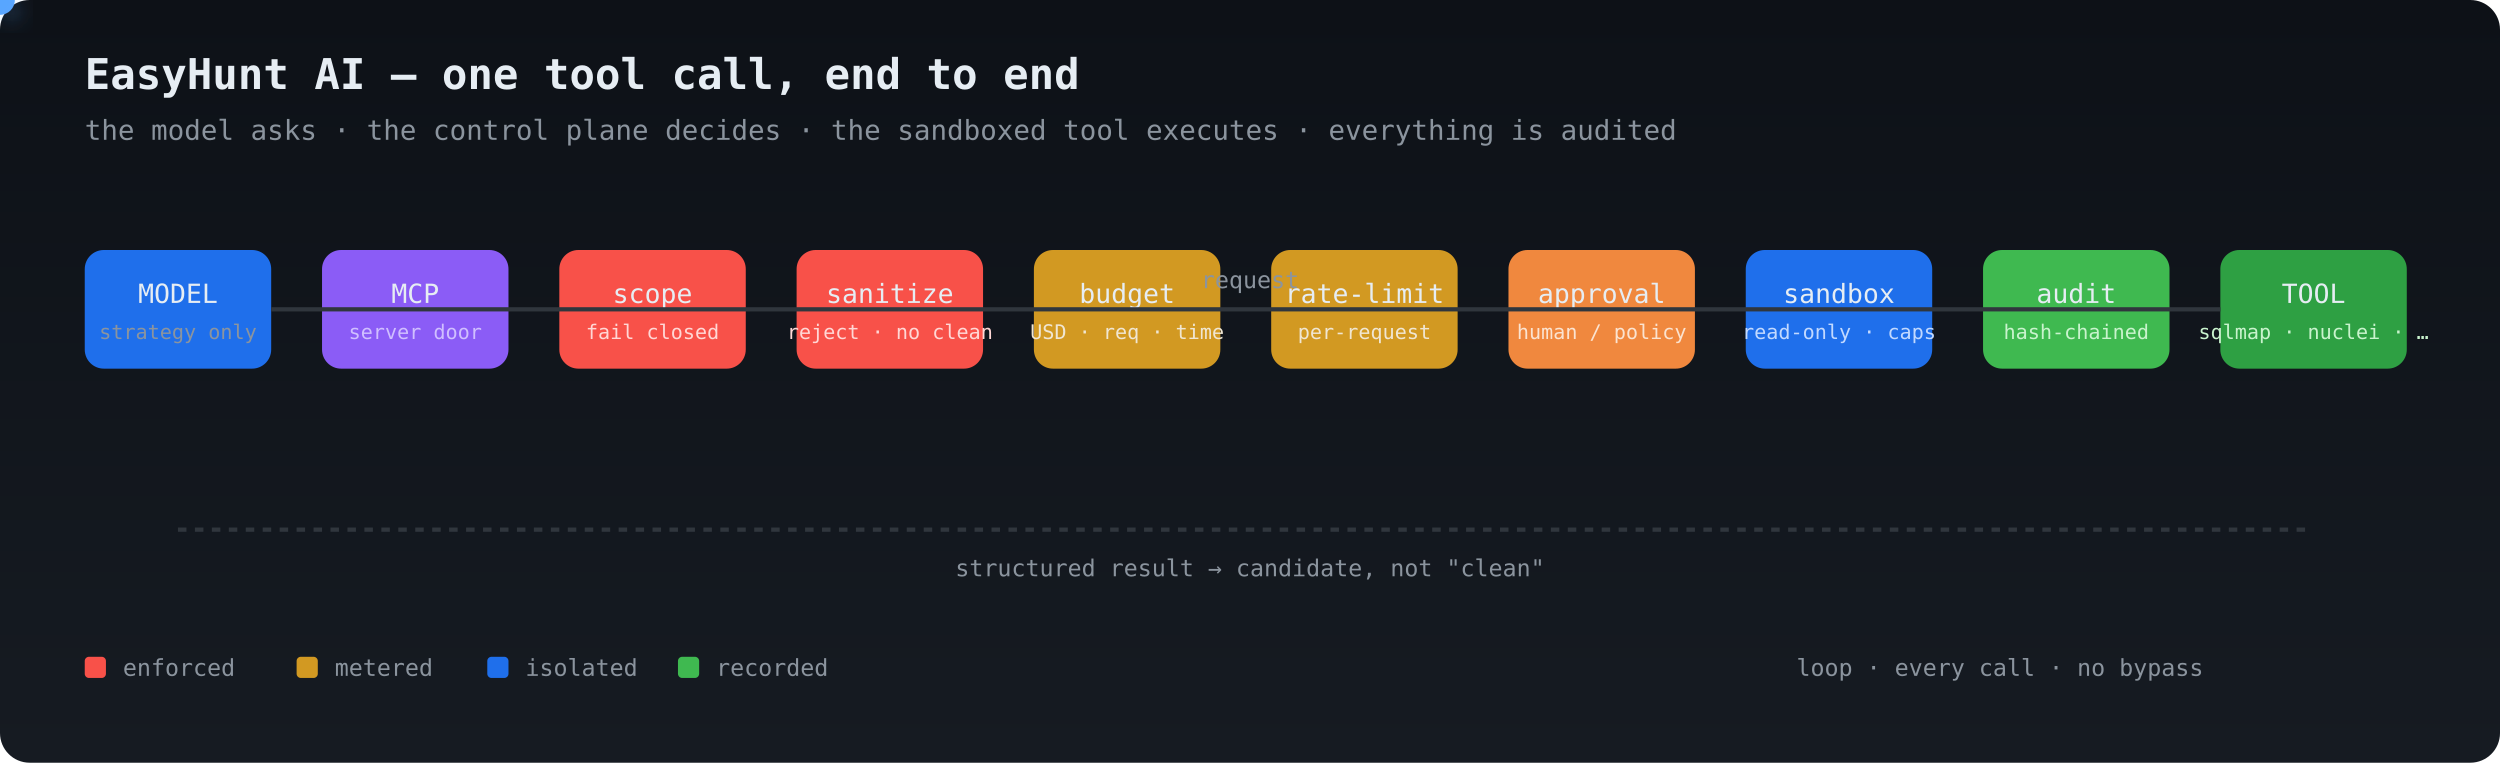
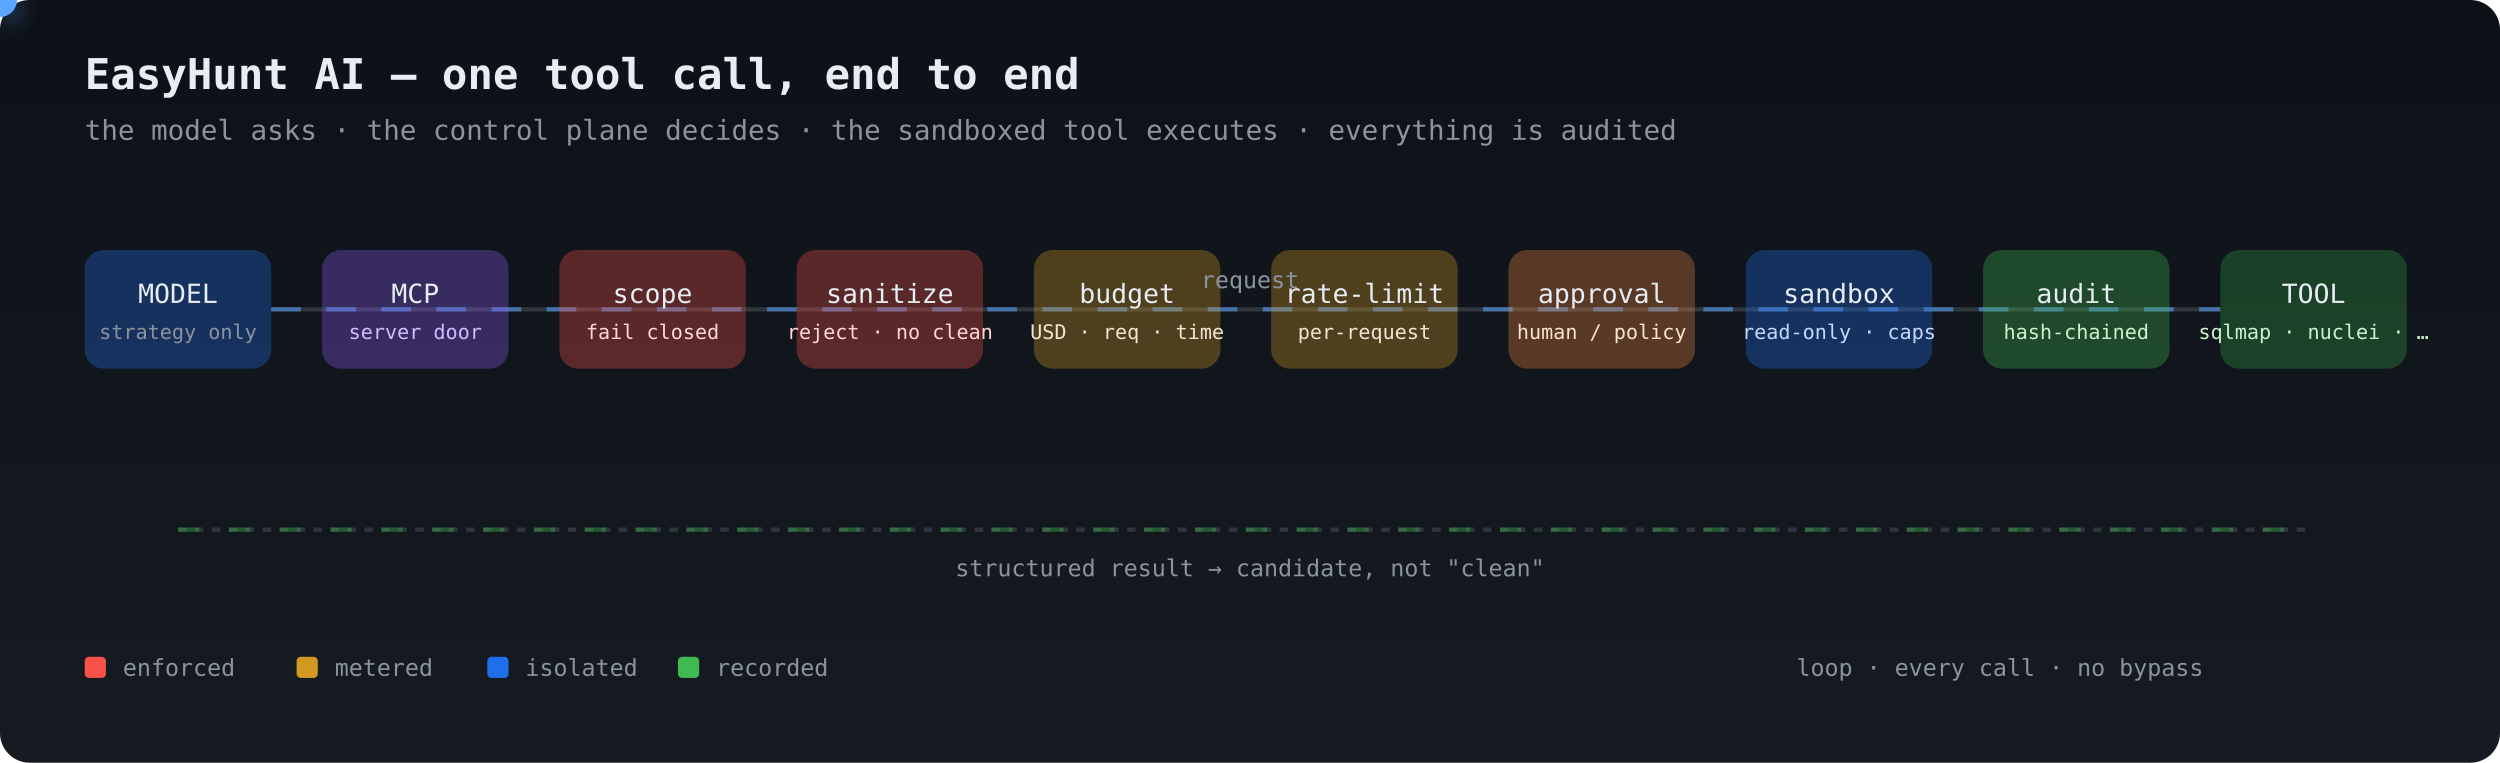
<svg xmlns="http://www.w3.org/2000/svg" width="1180" height="360" viewBox="0 0 1180 360" font-family="ui-monospace,SFMono-Regular,Menlo,Consolas,monospace" role="img" aria-labelledby="title">
  <defs>
    <linearGradient id="bg" x1="0" y1="0" x2="0" y2="1">
      <stop offset="0" stop-color="#0d1117" />
      <stop offset="1" stop-color="#161b22" />
-     </linearGradient>
-     <linearGradient id="ctrl" x1="0" y1="0" x2="1" y2="0">
-       <stop offset="0" stop-color="#f85149" />
-       <stop offset="0.5" stop-color="#d29922" />
-       <stop offset="1" stop-color="#3fb950" />
    </linearGradient>
    <filter id="glow" x="-60%" y="-60%" width="220%" height="220%">
      <feGaussianBlur stdDeviation="6" result="blur" />
      <feMerge>
        <feMergeNode in="blur" />
        <feMergeNode in="SourceGraphic" />
      </feMerge>
    </filter>
  </defs>
  <rect width="1180" height="360" rx="14" fill="url(#bg)" />
  <text x="40" y="42" fill="#e6edf3" font-size="20" font-weight="bold">EasyHunt AI — one tool call, end to end</text>
  <text x="40" y="66" fill="#8b949e" font-size="13">the model asks · the control plane decides · the sandboxed tool executes · everything is audited</text>
+   <line x1="128" y1="146" x2="1048" y2="146" stroke="#30363d" stroke-width="2" />
+   <line x1="128" y1="146" x2="1048" y2="146" stroke="#58a6ff" stroke-width="2" stroke-opacity="0.55" stroke-dasharray="14 12">
+     <animate attributeName="stroke-dashoffset" from="26" to="0" dur="0.7s" repeatCount="indefinite" />
+   </line>
+   <line x1="84" y1="250" x2="1092" y2="250" stroke="#30363d" stroke-width="2" stroke-dasharray="4 4" />
+   <line x1="84" y1="250" x2="1092" y2="250" stroke="#3fb950" stroke-width="2" stroke-opacity="0.4" stroke-dasharray="10 14">
+     <animate attributeName="stroke-dashoffset" from="0" to="24" dur="0.9s" repeatCount="indefinite" />
+   </line>
  <g font-size="12.5" text-anchor="middle" fill="#e6edf3">
-     <rect x="40" y="118" width="88" height="56" rx="9" fill="#1f6feb">
-       <animate attributeName="opacity" values="0.85;1;0.85" dur="14s" begin="0s" repeatCount="indefinite" />
+     <rect x="40" y="118" width="88" height="56" rx="9" fill="#1f6feb" opacity="0.32" stroke="#58a6ff" stroke-width="2" stroke-opacity="0">
+       <animate attributeName="opacity" values="0.32;1;1;0.32;0.32" keyTimes="0;0.04;0.11;0.18;1" dur="7s" begin="0s" repeatCount="indefinite" />
+       <animate attributeName="stroke-opacity" values="0;1;0;0" keyTimes="0;0.05;0.16;1" dur="7s" begin="0s" repeatCount="indefinite" />
    </rect>
    <text x="84" y="143">MODEL</text>
    <text x="84" y="160" font-size="9.5" fill="#8b949e">strategy only</text>
-     <rect x="152" y="118" width="88" height="56" rx="9" fill="#8b5cf6">
-       <animate attributeName="opacity" values="0.85;1;0.85" dur="14s" begin="1.4s" repeatCount="indefinite" />
+     <rect x="152" y="118" width="88" height="56" rx="9" fill="#8b5cf6" opacity="0.32" stroke="#c9a6ff" stroke-width="2" stroke-opacity="0">
+       <animate attributeName="opacity" values="0.32;1;1;0.32;0.32" keyTimes="0;0.04;0.11;0.18;1" dur="7s" begin="0.32s" repeatCount="indefinite" />
+       <animate attributeName="stroke-opacity" values="0;1;0;0" keyTimes="0;0.05;0.16;1" dur="7s" begin="0.32s" repeatCount="indefinite" />
    </rect>
    <text x="196" y="143">MCP</text>
    <text x="196" y="160" font-size="9.5" fill="#d0bfff">server door</text>
-     <rect x="264" y="118" width="88" height="56" rx="9" fill="#f85149">
-       <animate attributeName="opacity" values="0.85;1;0.85" dur="14s" begin="2.8s" repeatCount="indefinite" />
+     <rect x="264" y="118" width="88" height="56" rx="9" fill="#f85149" opacity="0.32" stroke="#ff9d97" stroke-width="2" stroke-opacity="0">
+       <animate attributeName="opacity" values="0.32;1;1;0.32;0.32" keyTimes="0;0.04;0.11;0.18;1" dur="7s" begin="0.64s" repeatCount="indefinite" />
+       <animate attributeName="stroke-opacity" values="0;1;0;0" keyTimes="0;0.05;0.16;1" dur="7s" begin="0.64s" repeatCount="indefinite" />
    </rect>
    <text x="308" y="143">scope</text>
    <text x="308" y="160" font-size="9.5" fill="#ffd7d5">fail closed</text>
-     <rect x="376" y="118" width="88" height="56" rx="9" fill="#f85149">
-       <animate attributeName="opacity" values="0.85;1;0.85" dur="14s" begin="4.2s" repeatCount="indefinite" />
+     <rect x="376" y="118" width="88" height="56" rx="9" fill="#f85149" opacity="0.32" stroke="#ff9d97" stroke-width="2" stroke-opacity="0">
+       <animate attributeName="opacity" values="0.32;1;1;0.32;0.32" keyTimes="0;0.04;0.11;0.18;1" dur="7s" begin="0.96s" repeatCount="indefinite" />
+       <animate attributeName="stroke-opacity" values="0;1;0;0" keyTimes="0;0.05;0.16;1" dur="7s" begin="0.96s" repeatCount="indefinite" />
    </rect>
    <text x="420" y="143">sanitize</text>
    <text x="420" y="160" font-size="9.5" fill="#ffd7d5">reject · no clean</text>
-     <rect x="488" y="118" width="88" height="56" rx="9" fill="#d29922">
-       <animate attributeName="opacity" values="0.85;1;0.85" dur="14s" begin="5.6s" repeatCount="indefinite" />
+     <rect x="488" y="118" width="88" height="56" rx="9" fill="#d29922" opacity="0.32" stroke="#e3b341" stroke-width="2" stroke-opacity="0">
+       <animate attributeName="opacity" values="0.32;1;1;0.32;0.32" keyTimes="0;0.04;0.11;0.18;1" dur="7s" begin="1.28s" repeatCount="indefinite" />
+       <animate attributeName="stroke-opacity" values="0;1;0;0" keyTimes="0;0.05;0.16;1" dur="7s" begin="1.28s" repeatCount="indefinite" />
    </rect>
    <text x="532" y="143">budget</text>
    <text x="532" y="160" font-size="9.5" fill="#f0e6d2">USD · req · time</text>
-     <rect x="600" y="118" width="88" height="56" rx="9" fill="#d29922">
-       <animate attributeName="opacity" values="0.85;1;0.85" dur="14s" begin="7s" repeatCount="indefinite" />
+     <rect x="600" y="118" width="88" height="56" rx="9" fill="#d29922" opacity="0.32" stroke="#e3b341" stroke-width="2" stroke-opacity="0">
+       <animate attributeName="opacity" values="0.32;1;1;0.32;0.32" keyTimes="0;0.04;0.11;0.18;1" dur="7s" begin="1.6s" repeatCount="indefinite" />
+       <animate attributeName="stroke-opacity" values="0;1;0;0" keyTimes="0;0.05;0.16;1" dur="7s" begin="1.6s" repeatCount="indefinite" />
    </rect>
    <text x="644" y="143">rate-limit</text>
    <text x="644" y="160" font-size="9.5" fill="#f0e6d2">per-request</text>
-     <rect x="712" y="118" width="88" height="56" rx="9" fill="#f0883e">
-       <animate attributeName="opacity" values="0.85;1;0.85" dur="14s" begin="8.4s" repeatCount="indefinite" />
+     <rect x="712" y="118" width="88" height="56" rx="9" fill="#f0883e" opacity="0.32" stroke="#ffb77c" stroke-width="2" stroke-opacity="0">
+       <animate attributeName="opacity" values="0.32;1;1;0.32;0.32" keyTimes="0;0.04;0.11;0.18;1" dur="7s" begin="1.92s" repeatCount="indefinite" />
+       <animate attributeName="stroke-opacity" values="0;1;0;0" keyTimes="0;0.05;0.16;1" dur="7s" begin="1.92s" repeatCount="indefinite" />
    </rect>
    <text x="756" y="143">approval</text>
    <text x="756" y="160" font-size="9.5" fill="#fbe3d0">human / policy</text>
-     <rect x="824" y="118" width="88" height="56" rx="9" fill="#1f6feb">
-       <animate attributeName="opacity" values="0.85;1;0.85" dur="14s" begin="9.8s" repeatCount="indefinite" />
+     <rect x="824" y="118" width="88" height="56" rx="9" fill="#1f6feb" opacity="0.32" stroke="#58a6ff" stroke-width="2" stroke-opacity="0">
+       <animate attributeName="opacity" values="0.32;1;1;0.32;0.32" keyTimes="0;0.04;0.11;0.18;1" dur="7s" begin="2.24s" repeatCount="indefinite" />
+       <animate attributeName="stroke-opacity" values="0;1;0;0" keyTimes="0;0.05;0.16;1" dur="7s" begin="2.24s" repeatCount="indefinite" />
    </rect>
    <text x="868" y="143">sandbox</text>
    <text x="868" y="160" font-size="9.5" fill="#c2d9ff">read-only · caps</text>
-     <rect x="936" y="118" width="88" height="56" rx="9" fill="#3fb950">
-       <animate attributeName="opacity" values="0.85;1;0.85" dur="14s" begin="11.2s" repeatCount="indefinite" />
+     <rect x="936" y="118" width="88" height="56" rx="9" fill="#3fb950" opacity="0.32" stroke="#7ee787" stroke-width="2" stroke-opacity="0">
+       <animate attributeName="opacity" values="0.32;1;1;0.32;0.32" keyTimes="0;0.04;0.11;0.18;1" dur="7s" begin="2.56s" repeatCount="indefinite" />
+       <animate attributeName="stroke-opacity" values="0;1;0;0" keyTimes="0;0.05;0.16;1" dur="7s" begin="2.56s" repeatCount="indefinite" />
    </rect>
    <text x="980" y="143">audit</text>
    <text x="980" y="160" font-size="9.5" fill="#c9f3cd">hash-chained</text>
-     <rect x="1048" y="118" width="88" height="56" rx="9" fill="#2ea043">
-       <animate attributeName="opacity" values="0.85;1;0.85" dur="14s" begin="12.6s" repeatCount="indefinite" />
+     <rect x="1048" y="118" width="88" height="56" rx="9" fill="#2ea043" opacity="0.32" stroke="#7ee787" stroke-width="2" stroke-opacity="0">
+       <animate attributeName="opacity" values="0.32;1;1;0.32;0.32" keyTimes="0;0.04;0.11;0.18;1" dur="7s" begin="2.88s" repeatCount="indefinite" />
+       <animate attributeName="stroke-opacity" values="0;1;0;0" keyTimes="0;0.05;0.16;1" dur="7s" begin="2.88s" repeatCount="indefinite" />
    </rect>
    <text x="1092" y="143">TOOL</text>
    <text x="1092" y="160" font-size="9.5" fill="#c9f3cd">sqlmap · nuclei · …</text>
  </g>
-   <line x1="128" y1="146" x2="1048" y2="146" stroke="#30363d" stroke-width="2" />
-   <path id="forward" d="M 84 146 L 1092 146 L 1092 250 L 84 250 L 84 146" fill="none" stroke="none" />
-   <circle r="7" fill="#58a6ff" filter="url(#glow)">
-     <animateMotion dur="14s" repeatCount="indefinite" path="M 84 146 L 1092 146 L 1092 250 L 84 250 L 84 146" />
+   <circle r="8" fill="#58a6ff" filter="url(#glow)">
+     <animateMotion dur="7s" repeatCount="indefinite" path="M 84 146 L 1092 146 L 1092 250 L 84 250 L 84 146" />
  </circle>
-   <circle r="4.5" fill="#58a6ff" opacity="0.5" filter="url(#glow)">
-     <animateMotion dur="14s" begin="-0.7s" repeatCount="indefinite" path="M 84 146 L 1092 146 L 1092 250 L 84 250 L 84 146" />
+   <circle r="5.5" fill="#58a6ff" opacity="0.55" filter="url(#glow)">
+     <animateMotion dur="7s" begin="-0.18s" repeatCount="indefinite" path="M 84 146 L 1092 146 L 1092 250 L 84 250 L 84 146" />
  </circle>
-   <line x1="84" y1="250" x2="1092" y2="250" stroke="#30363d" stroke-width="2" stroke-dasharray="4 4" />
+   <circle r="3.5" fill="#58a6ff" opacity="0.28" filter="url(#glow)">
+     <animateMotion dur="7s" begin="-0.36s" repeatCount="indefinite" path="M 84 146 L 1092 146 L 1092 250 L 84 250 L 84 146" />
+   </circle>
  <text x="590" y="136" text-anchor="middle" fill="#8b949e" font-size="11">request</text>
  <text x="590" y="272" text-anchor="middle" fill="#8b949e" font-size="11">structured result → candidate, not "clean"</text>
  <g font-size="11" fill="#8b949e">
    <rect x="40" y="310" width="10" height="10" rx="2" fill="#f85149" />
    <text x="58" y="319">enforced</text>
    <rect x="140" y="310" width="10" height="10" rx="2" fill="#d29922" />
    <text x="158" y="319">metered</text>
    <rect x="230" y="310" width="10" height="10" rx="2" fill="#1f6feb" />
    <text x="248" y="319">isolated</text>
    <rect x="320" y="310" width="10" height="10" rx="2" fill="#3fb950" />
    <text x="338" y="319">recorded</text>
    <text x="1040" y="319" text-anchor="end">loop · every call · no bypass</text>
  </g>
</svg>
